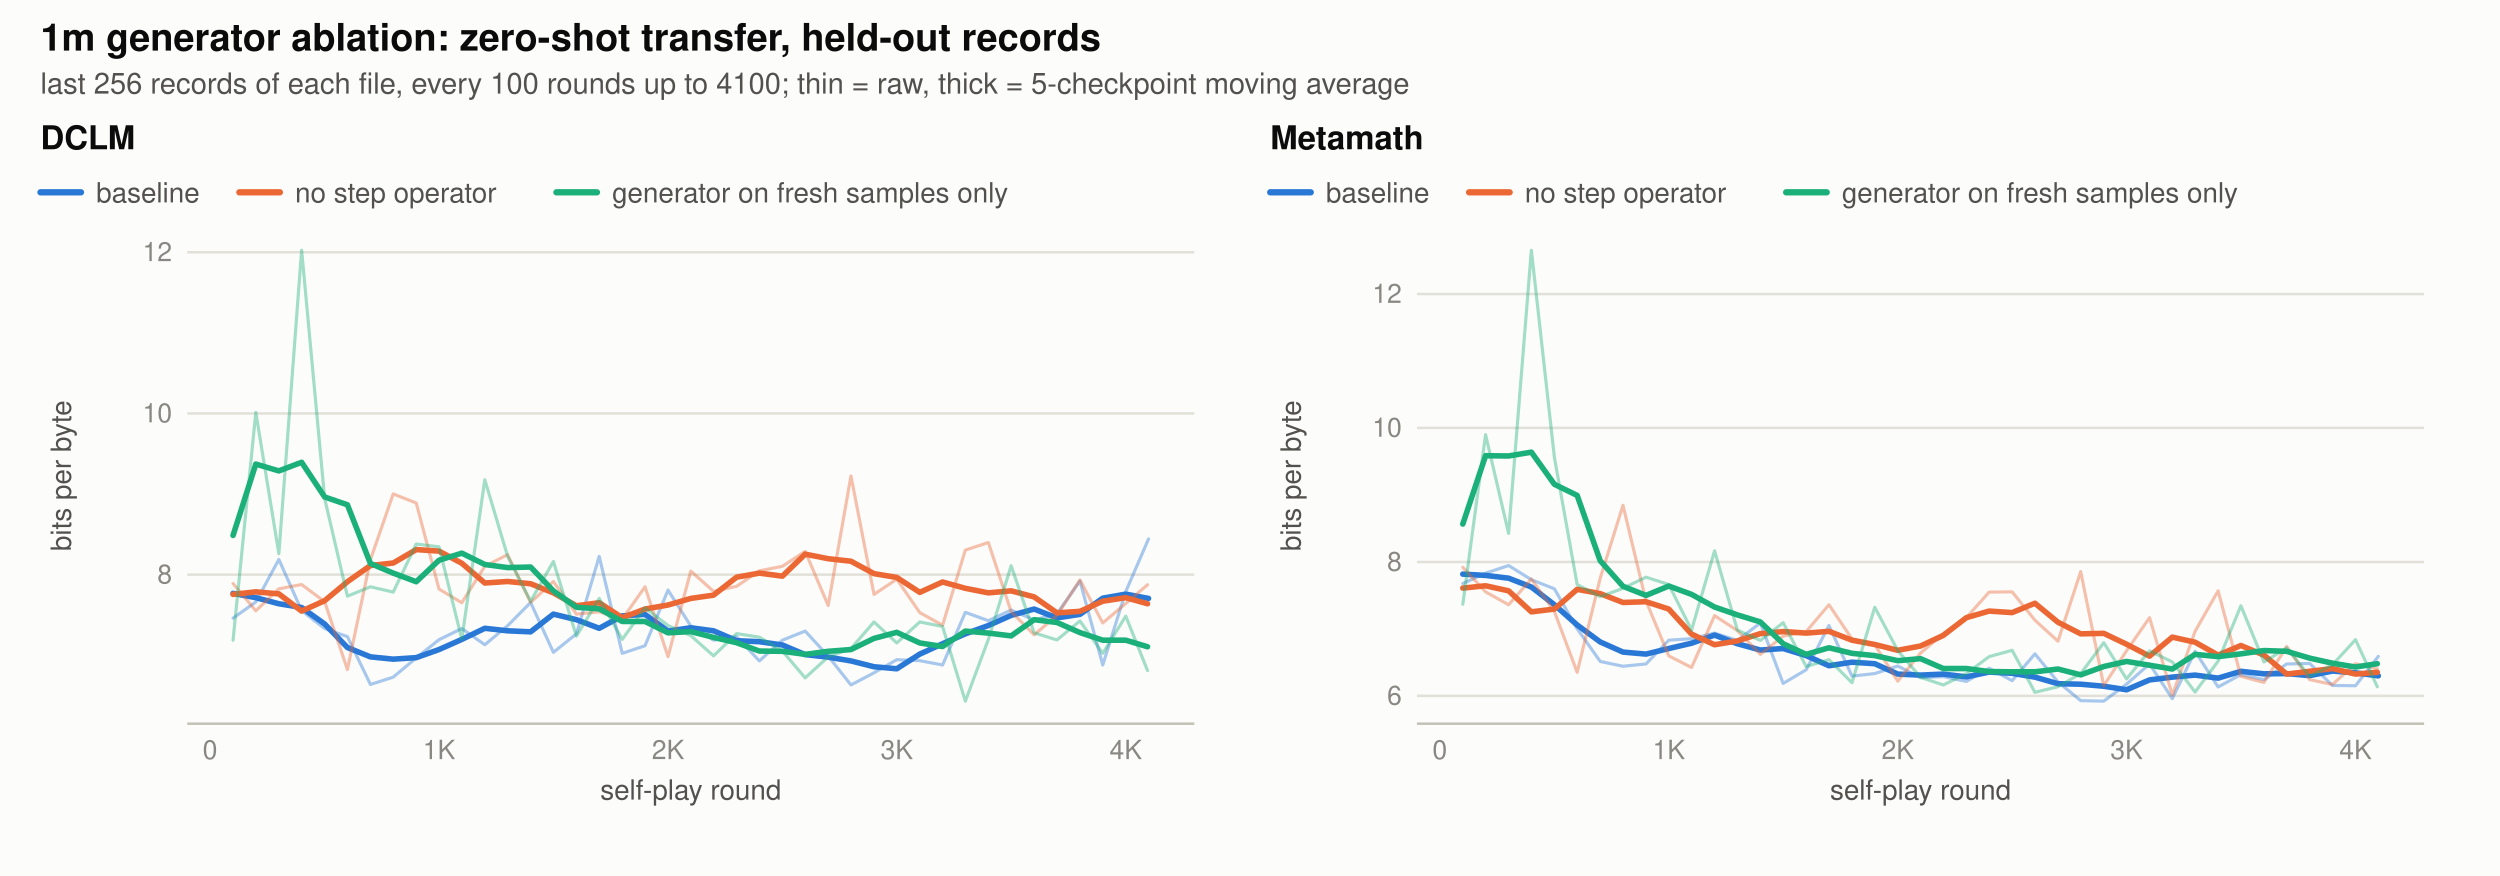
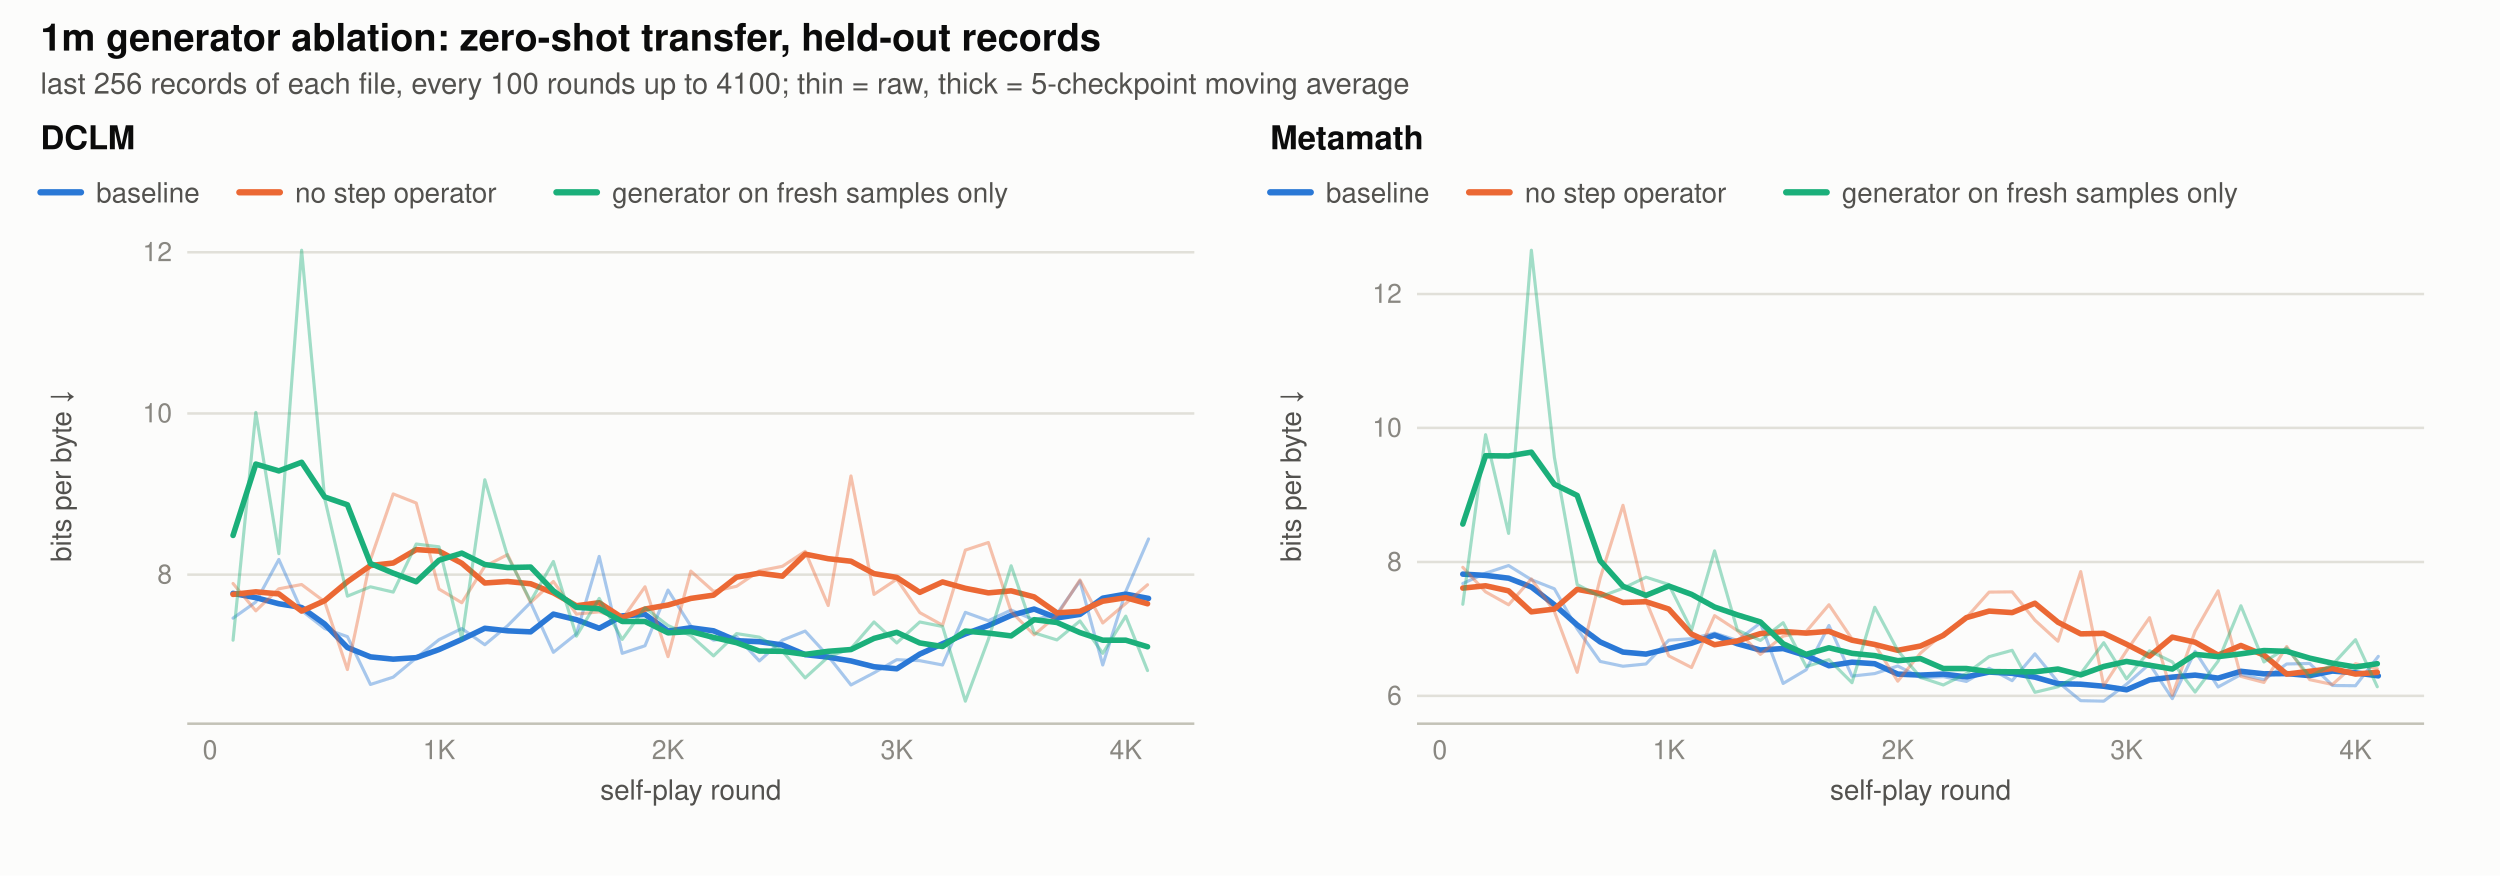
<svg xmlns="http://www.w3.org/2000/svg" width="988" height="346" viewBox="0 0 988 346" font-family="system-ui, -apple-system, 'Segoe UI', Helvetica, Arial, sans-serif">
  <rect width="988" height="346" fill="#fcfcfb" />
  <text x="16" y="20" font-size="15" font-weight="600" fill="#0b0b0b">1m generator ablation: zero-shot transfer, held-out records</text>
  <text x="16" y="37" font-size="11.5" fill="#52514e">last 256 records of each file, every 100 rounds up to 4100; thin = raw, thick = 5-checkpoint moving average</text>
  <text x="16.0" y="59.0" font-size="13" font-weight="600" fill="#0b0b0b">DCLM</text>
  <line x1="16.0" y1="76.0" x2="32.0" y2="76.0" stroke="#2a78d6" stroke-width="2.5" stroke-linecap="round" />
  <text x="38.0" y="80.0" font-size="11" fill="#52514e">baseline</text>
  <line x1="94.6" y1="76.0" x2="110.6" y2="76.0" stroke="#eb6834" stroke-width="2.5" stroke-linecap="round" />
  <text x="116.6" y="80.0" font-size="11" fill="#52514e">no step operator</text>
  <line x1="219.9" y1="76.0" x2="235.9" y2="76.0" stroke="#1baf7a" stroke-width="2.5" stroke-linecap="round" />
  <text x="241.9" y="80.0" font-size="11" fill="#52514e">generator on fresh samples only</text>
  <line x1="74.0" y1="227.1" x2="472.0" y2="227.1" stroke="#e1e0d9" stroke-width="1" />
  <text x="68.0" y="230.6" font-size="10.5" fill="#898781" text-anchor="end">8</text>
  <line x1="74.0" y1="163.4" x2="472.0" y2="163.4" stroke="#e1e0d9" stroke-width="1" />
  <text x="68.0" y="166.9" font-size="10.5" fill="#898781" text-anchor="end">10</text>
  <line x1="74.0" y1="99.7" x2="472.0" y2="99.7" stroke="#e1e0d9" stroke-width="1" />
  <text x="68.0" y="103.2" font-size="10.5" fill="#898781" text-anchor="end">12</text>
  <text x="83.0" y="300.0" font-size="10.5" fill="#898781" text-anchor="middle">0</text>
  <text x="173.5" y="300.0" font-size="10.5" fill="#898781" text-anchor="middle">1K</text>
  <text x="264.0" y="300.0" font-size="10.5" fill="#898781" text-anchor="middle">2K</text>
  <text x="354.4" y="300.0" font-size="10.5" fill="#898781" text-anchor="middle">3K</text>
  <text x="444.9" y="300.0" font-size="10.5" fill="#898781" text-anchor="middle">4K</text>
  <line x1="74.0" y1="286.0" x2="472.0" y2="286.0" stroke="#c3c2b7" stroke-width="1" />
  <text x="273.0" y="316.0" font-size="11" fill="#52514e" text-anchor="middle">self-play round</text>
-   <text transform="translate(28.0,188.0) rotate(-90)" font-size="11" fill="#52514e" text-anchor="middle">bits per byte</text>
+   <text transform="translate(28.0,188.0) rotate(-90)" font-size="11" fill="#52514e" text-anchor="middle">bits per byte ↓</text>
  <clipPath id="c65532727">
    <rect x="68.0" y="84.0" width="410.0" height="208.0" />
  </clipPath>
  <g clip-path="url(#c65532727)">
    <path d="M92.1,244.3 L101.1,237.9 L110.2,221.1 L119.2,241.3 L128.3,248.4 L137.3,251.6 L146.4,270.5 L155.4,267.6 L164.5,260.0 L173.5,252.8 L182.5,248.4 L191.6,254.8 L200.6,247.3 L209.7,238.1 L218.7,257.8 L227.8,250.5 L236.8,219.9 L245.9,258.2 L254.9,255.2 L264.0,233.2 L273.0,247.4 L282.0,253.0 L291.1,251.6 L300.1,261.2 L309.2,253.0 L318.2,249.4 L327.3,259.3 L336.3,270.7 L345.4,265.9 L354.4,260.7 L363.5,261.1 L372.5,262.8 L381.5,242.0 L390.6,245.3 L399.6,241.1 L408.7,245.0 L417.7,242.6 L426.8,229.6 L435.8,262.8 L444.9,233.8 L453.9,213.0" fill="none" stroke="#2a78d6" stroke-width="1.25" stroke-opacity="0.4" stroke-linejoin="round" stroke-linecap="round" />
    <path d="M92.1,234.5 L101.1,236.2 L110.2,238.6 L119.2,240.1 L128.3,246.6 L137.3,255.9 L146.4,259.6 L155.4,260.5 L164.5,259.9 L173.5,256.7 L182.5,252.7 L191.6,248.3 L200.6,249.3 L209.7,249.7 L218.7,242.7 L227.8,244.9 L236.8,248.3 L245.9,243.4 L254.9,242.8 L264.0,249.4 L273.0,248.1 L282.0,249.3 L291.1,253.2 L300.1,253.6 L309.2,254.9 L318.2,258.7 L327.3,259.7 L336.3,261.2 L345.4,263.5 L354.4,264.3 L363.5,258.5 L372.5,254.4 L381.5,250.5 L390.6,247.2 L399.6,243.2 L408.7,240.7 L417.7,244.2 L426.8,242.8 L435.8,236.4 L444.9,234.8 L453.9,236.5" fill="none" stroke="#2a78d6" stroke-width="2.2" stroke-opacity="1.0" stroke-linejoin="round" stroke-linecap="round" />
    <path d="M92.1,230.6 L101.1,241.4 L110.2,232.7 L119.2,231.0 L128.3,237.8 L137.3,264.6 L146.4,221.2 L155.4,195.2 L164.5,198.8 L173.5,232.8 L182.5,238.2 L191.6,223.8 L200.6,219.2 L209.7,238.1 L218.7,229.8 L227.8,242.7 L236.8,241.8 L245.9,244.7 L254.9,231.9 L264.0,259.5 L273.0,225.7 L282.0,233.7 L291.1,231.7 L300.1,225.6 L309.2,223.8 L318.2,217.9 L327.3,239.3 L336.3,188.1 L345.4,234.9 L354.4,228.9 L363.5,242.1 L372.5,247.1 L381.5,217.4 L390.6,214.4 L399.6,241.7 L408.7,250.9 L417.7,243.2 L426.8,229.2 L435.8,246.2 L444.9,238.5 L453.5,231.1" fill="none" stroke="#eb6834" stroke-width="1.25" stroke-opacity="0.4" stroke-linejoin="round" stroke-linecap="round" />
    <path d="M92.1,234.9 L101.1,233.9 L110.2,234.7 L119.2,241.5 L128.3,237.4 L137.3,229.9 L146.4,223.5 L155.4,222.5 L164.5,217.2 L173.5,217.8 L182.5,222.6 L191.6,230.4 L200.6,229.8 L209.7,230.7 L218.7,234.3 L227.8,239.4 L236.8,238.2 L245.9,244.1 L254.9,240.7 L264.0,239.1 L273.0,236.5 L282.0,235.2 L291.1,228.1 L300.1,226.5 L309.2,227.7 L318.2,219.0 L327.3,220.8 L336.3,221.8 L345.4,226.7 L354.4,228.2 L363.5,234.1 L372.5,230.0 L381.5,232.5 L390.6,234.3 L399.6,233.5 L408.7,235.9 L417.7,242.2 L426.8,241.6 L435.8,237.6 L444.9,236.2 L453.5,238.6" fill="none" stroke="#eb6834" stroke-width="2.2" stroke-opacity="1.0" stroke-linejoin="round" stroke-linecap="round" />
    <path d="M92.1,253.0 L101.1,163.0 L110.2,218.8 L119.2,98.9 L128.3,197.0 L137.3,235.6 L146.4,231.9 L155.4,234.0 L164.5,215.0 L173.5,216.1 L182.5,252.6 L191.6,189.6 L200.6,219.8 L209.7,237.6 L218.7,221.9 L227.8,251.4 L236.8,236.5 L245.9,252.7 L254.9,240.2 L264.0,247.2 L273.0,251.2 L282.0,259.2 L291.1,250.4 L300.1,251.8 L309.2,257.3 L318.2,267.9 L327.3,259.6 L336.3,256.3 L345.4,245.8 L354.4,254.1 L363.5,245.8 L372.5,247.6 L381.5,277.1 L390.6,252.7 L399.6,223.6 L408.7,250.1 L417.7,252.9 L426.8,245.4 L435.8,258.2 L444.9,243.5 L453.5,265.0" fill="none" stroke="#1baf7a" stroke-width="1.25" stroke-opacity="0.4" stroke-linejoin="round" stroke-linecap="round" />
    <path d="M92.1,211.6 L101.1,183.4 L110.2,186.1 L119.2,182.7 L128.3,196.4 L137.3,199.5 L146.4,222.7 L155.4,226.5 L164.5,229.9 L173.5,221.4 L182.5,218.6 L191.6,223.1 L200.6,224.3 L209.7,224.1 L218.7,233.5 L227.8,240.0 L236.8,240.6 L245.9,245.6 L254.9,245.6 L264.0,250.1 L273.0,249.6 L282.0,251.9 L291.1,254.0 L300.1,257.3 L309.2,257.4 L318.2,258.6 L327.3,257.4 L336.3,256.7 L345.4,252.3 L354.4,249.9 L363.5,254.1 L372.5,255.5 L381.5,249.4 L390.6,250.2 L399.6,251.3 L408.7,244.9 L417.7,246.0 L426.8,250.0 L435.8,253.0 L444.9,253.0 L453.5,255.6" fill="none" stroke="#1baf7a" stroke-width="2.2" stroke-opacity="1.0" stroke-linejoin="round" stroke-linecap="round" />
  </g>
  <text x="502.0" y="59.0" font-size="13" font-weight="600" fill="#0b0b0b">Metamath</text>
  <line x1="502.0" y1="76.0" x2="518.0" y2="76.0" stroke="#2a78d6" stroke-width="2.5" stroke-linecap="round" />
  <text x="524.0" y="80.0" font-size="11" fill="#52514e">baseline</text>
  <line x1="580.6" y1="76.0" x2="596.6" y2="76.0" stroke="#eb6834" stroke-width="2.5" stroke-linecap="round" />
  <text x="602.6" y="80.0" font-size="11" fill="#52514e">no step operator</text>
  <line x1="705.9" y1="76.0" x2="721.9" y2="76.0" stroke="#1baf7a" stroke-width="2.5" stroke-linecap="round" />
  <text x="727.9" y="80.0" font-size="11" fill="#52514e">generator on fresh samples only</text>
  <line x1="560.0" y1="275.0" x2="958.0" y2="275.0" stroke="#e1e0d9" stroke-width="1" />
  <text x="554.0" y="278.5" font-size="10.5" fill="#898781" text-anchor="end">6</text>
  <line x1="560.0" y1="222.1" x2="958.0" y2="222.1" stroke="#e1e0d9" stroke-width="1" />
  <text x="554.0" y="225.6" font-size="10.5" fill="#898781" text-anchor="end">8</text>
  <line x1="560.0" y1="169.1" x2="958.0" y2="169.1" stroke="#e1e0d9" stroke-width="1" />
  <text x="554.0" y="172.6" font-size="10.5" fill="#898781" text-anchor="end">10</text>
  <line x1="560.0" y1="116.2" x2="958.0" y2="116.2" stroke="#e1e0d9" stroke-width="1" />
  <text x="554.0" y="119.7" font-size="10.5" fill="#898781" text-anchor="end">12</text>
  <text x="569.0" y="300.0" font-size="10.5" fill="#898781" text-anchor="middle">0</text>
  <text x="659.5" y="300.0" font-size="10.5" fill="#898781" text-anchor="middle">1K</text>
  <text x="750.0" y="300.0" font-size="10.5" fill="#898781" text-anchor="middle">2K</text>
  <text x="840.4" y="300.0" font-size="10.5" fill="#898781" text-anchor="middle">3K</text>
  <text x="930.9" y="300.0" font-size="10.5" fill="#898781" text-anchor="middle">4K</text>
  <line x1="560.0" y1="286.0" x2="958.0" y2="286.0" stroke="#c3c2b7" stroke-width="1" />
  <text x="759.0" y="316.0" font-size="11" fill="#52514e" text-anchor="middle">self-play round</text>
-   <text transform="translate(514.0,188.0) rotate(-90)" font-size="11" fill="#52514e" text-anchor="middle">bits per byte</text>
+   <text transform="translate(514.0,188.0) rotate(-90)" font-size="11" fill="#52514e" text-anchor="middle">bits per byte ↓</text>
  <clipPath id="c97503252">
    <rect x="554.0" y="84.0" width="410.0" height="208.0" />
  </clipPath>
  <g clip-path="url(#c97503252)">
    <path d="M578.1,230.6 L587.1,226.5 L596.2,223.5 L605.2,229.1 L614.3,232.7 L623.3,248.5 L632.4,261.4 L641.4,263.3 L650.5,262.4 L659.5,253.0 L668.5,252.4 L677.6,250.2 L686.6,253.1 L695.7,246.2 L704.7,270.1 L713.8,264.7 L722.8,247.2 L731.9,267.2 L740.9,266.2 L750.0,263.2 L759.0,267.8 L768.0,267.4 L777.1,269.3 L786.1,264.1 L795.2,269.0 L804.2,258.4 L813.3,269.5 L822.3,276.9 L831.4,277.1 L840.4,270.4 L849.5,262.4 L858.5,276.1 L867.5,257.4 L876.6,271.5 L885.6,266.6 L894.7,268.6 L903.7,262.4 L912.8,262.2 L921.8,270.9 L930.9,271.0 L939.9,259.4" fill="none" stroke="#2a78d6" stroke-width="1.25" stroke-opacity="0.4" stroke-linejoin="round" stroke-linecap="round" />
    <path d="M578.1,226.9 L587.1,227.4 L596.2,228.5 L605.2,232.0 L614.3,239.0 L623.3,247.0 L632.4,253.7 L641.4,257.7 L650.5,258.5 L659.5,256.3 L668.5,254.2 L677.6,251.0 L686.6,254.4 L695.7,256.9 L704.7,256.3 L713.8,259.1 L722.8,263.1 L731.9,261.7 L740.9,262.3 L750.0,266.4 L759.0,266.8 L768.0,266.4 L777.1,267.5 L786.1,265.6 L795.2,266.1 L804.2,267.6 L813.3,270.2 L822.3,270.4 L831.4,271.2 L840.4,272.6 L849.5,268.7 L858.5,267.6 L867.5,266.8 L876.6,268.0 L885.6,265.3 L894.7,266.3 L903.7,266.2 L912.8,267.0 L921.8,265.2 L930.9,265.9 L939.9,267.1" fill="none" stroke="#2a78d6" stroke-width="2.2" stroke-opacity="1.0" stroke-linejoin="round" stroke-linecap="round" />
    <path d="M578.1,224.2 L587.1,233.9 L596.2,239.0 L605.2,228.8 L614.3,241.7 L623.3,265.7 L632.4,228.5 L641.4,199.7 L650.5,237.5 L659.5,259.2 L668.5,263.8 L677.6,243.3 L686.6,249.2 L695.7,258.6 L704.7,251.4 L713.8,249.6 L722.8,239.0 L731.9,252.5 L740.9,254.8 L750.0,269.2 L759.0,258.1 L768.0,250.4 L777.1,244.1 L786.1,234.0 L795.2,233.9 L804.2,245.1 L813.3,253.4 L822.3,225.9 L831.4,271.0 L840.4,257.2 L849.5,244.1 L858.5,274.7 L867.5,249.5 L876.6,233.5 L885.6,267.3 L894.7,269.7 L903.7,255.5 L912.8,268.6 L921.8,270.5 L930.9,262.3 L939.5,264.3" fill="none" stroke="#eb6834" stroke-width="1.25" stroke-opacity="0.4" stroke-linejoin="round" stroke-linecap="round" />
    <path d="M578.1,232.4 L587.1,231.5 L596.2,233.5 L605.2,241.8 L614.3,240.7 L623.3,232.9 L632.4,234.6 L641.4,238.1 L650.5,237.8 L659.5,240.7 L668.5,250.6 L677.6,254.8 L686.6,253.3 L695.7,250.4 L704.7,249.6 L713.8,250.2 L722.8,249.5 L731.9,253.0 L740.9,254.7 L750.0,257.0 L759.0,255.3 L768.0,251.1 L777.1,244.1 L786.1,241.5 L795.2,242.1 L804.2,238.4 L813.3,245.9 L822.3,250.5 L831.4,250.3 L840.4,254.6 L849.5,259.3 L858.5,251.8 L867.5,253.8 L876.6,258.9 L885.6,255.1 L894.7,258.9 L903.7,266.4 L912.8,265.3 L921.8,264.2 L930.9,266.4 L939.5,265.7" fill="none" stroke="#eb6834" stroke-width="2.2" stroke-opacity="1.0" stroke-linejoin="round" stroke-linecap="round" />
    <path d="M578.1,238.8 L587.1,171.8 L596.2,210.8 L605.2,98.9 L614.3,180.8 L623.3,231.0 L632.4,235.8 L641.4,232.5 L650.5,228.1 L659.5,231.0 L668.5,249.0 L677.6,217.7 L686.6,249.0 L695.7,253.1 L704.7,246.1 L713.8,263.4 L722.8,260.7 L731.9,269.8 L740.9,240.0 L750.0,257.1 L759.0,267.7 L768.0,270.7 L777.1,266.2 L786.1,259.5 L795.2,257.0 L804.2,273.6 L813.3,271.4 L822.3,266.2 L831.4,254.0 L840.4,268.3 L849.5,257.2 L858.5,261.6 L867.5,273.5 L876.6,261.3 L885.6,239.4 L894.7,261.6 L903.7,256.1 L912.8,267.3 L921.8,262.7 L930.9,252.8 L939.5,271.4" fill="none" stroke="#1baf7a" stroke-width="1.25" stroke-opacity="0.4" stroke-linejoin="round" stroke-linecap="round" />
    <path d="M578.1,207.1 L587.1,180.1 L596.2,180.2 L605.2,178.7 L614.3,191.4 L623.3,195.8 L632.4,221.6 L641.4,231.7 L650.5,235.3 L659.5,231.6 L668.5,234.9 L677.6,239.9 L686.6,243.0 L695.7,245.8 L704.7,254.4 L713.8,258.6 L722.8,256.0 L731.9,258.2 L740.9,259.1 L750.0,261.1 L759.0,260.3 L768.0,264.2 L777.1,264.2 L786.1,265.4 L795.2,265.5 L804.2,265.5 L813.3,264.4 L822.3,266.7 L831.4,263.4 L840.4,261.4 L849.5,262.9 L858.5,264.4 L867.5,258.6 L876.6,259.5 L885.6,258.4 L894.7,257.1 L903.7,257.4 L912.8,260.1 L921.8,262.1 L930.9,263.6 L939.5,262.3" fill="none" stroke="#1baf7a" stroke-width="2.2" stroke-opacity="1.0" stroke-linejoin="round" stroke-linecap="round" />
  </g>
</svg>
